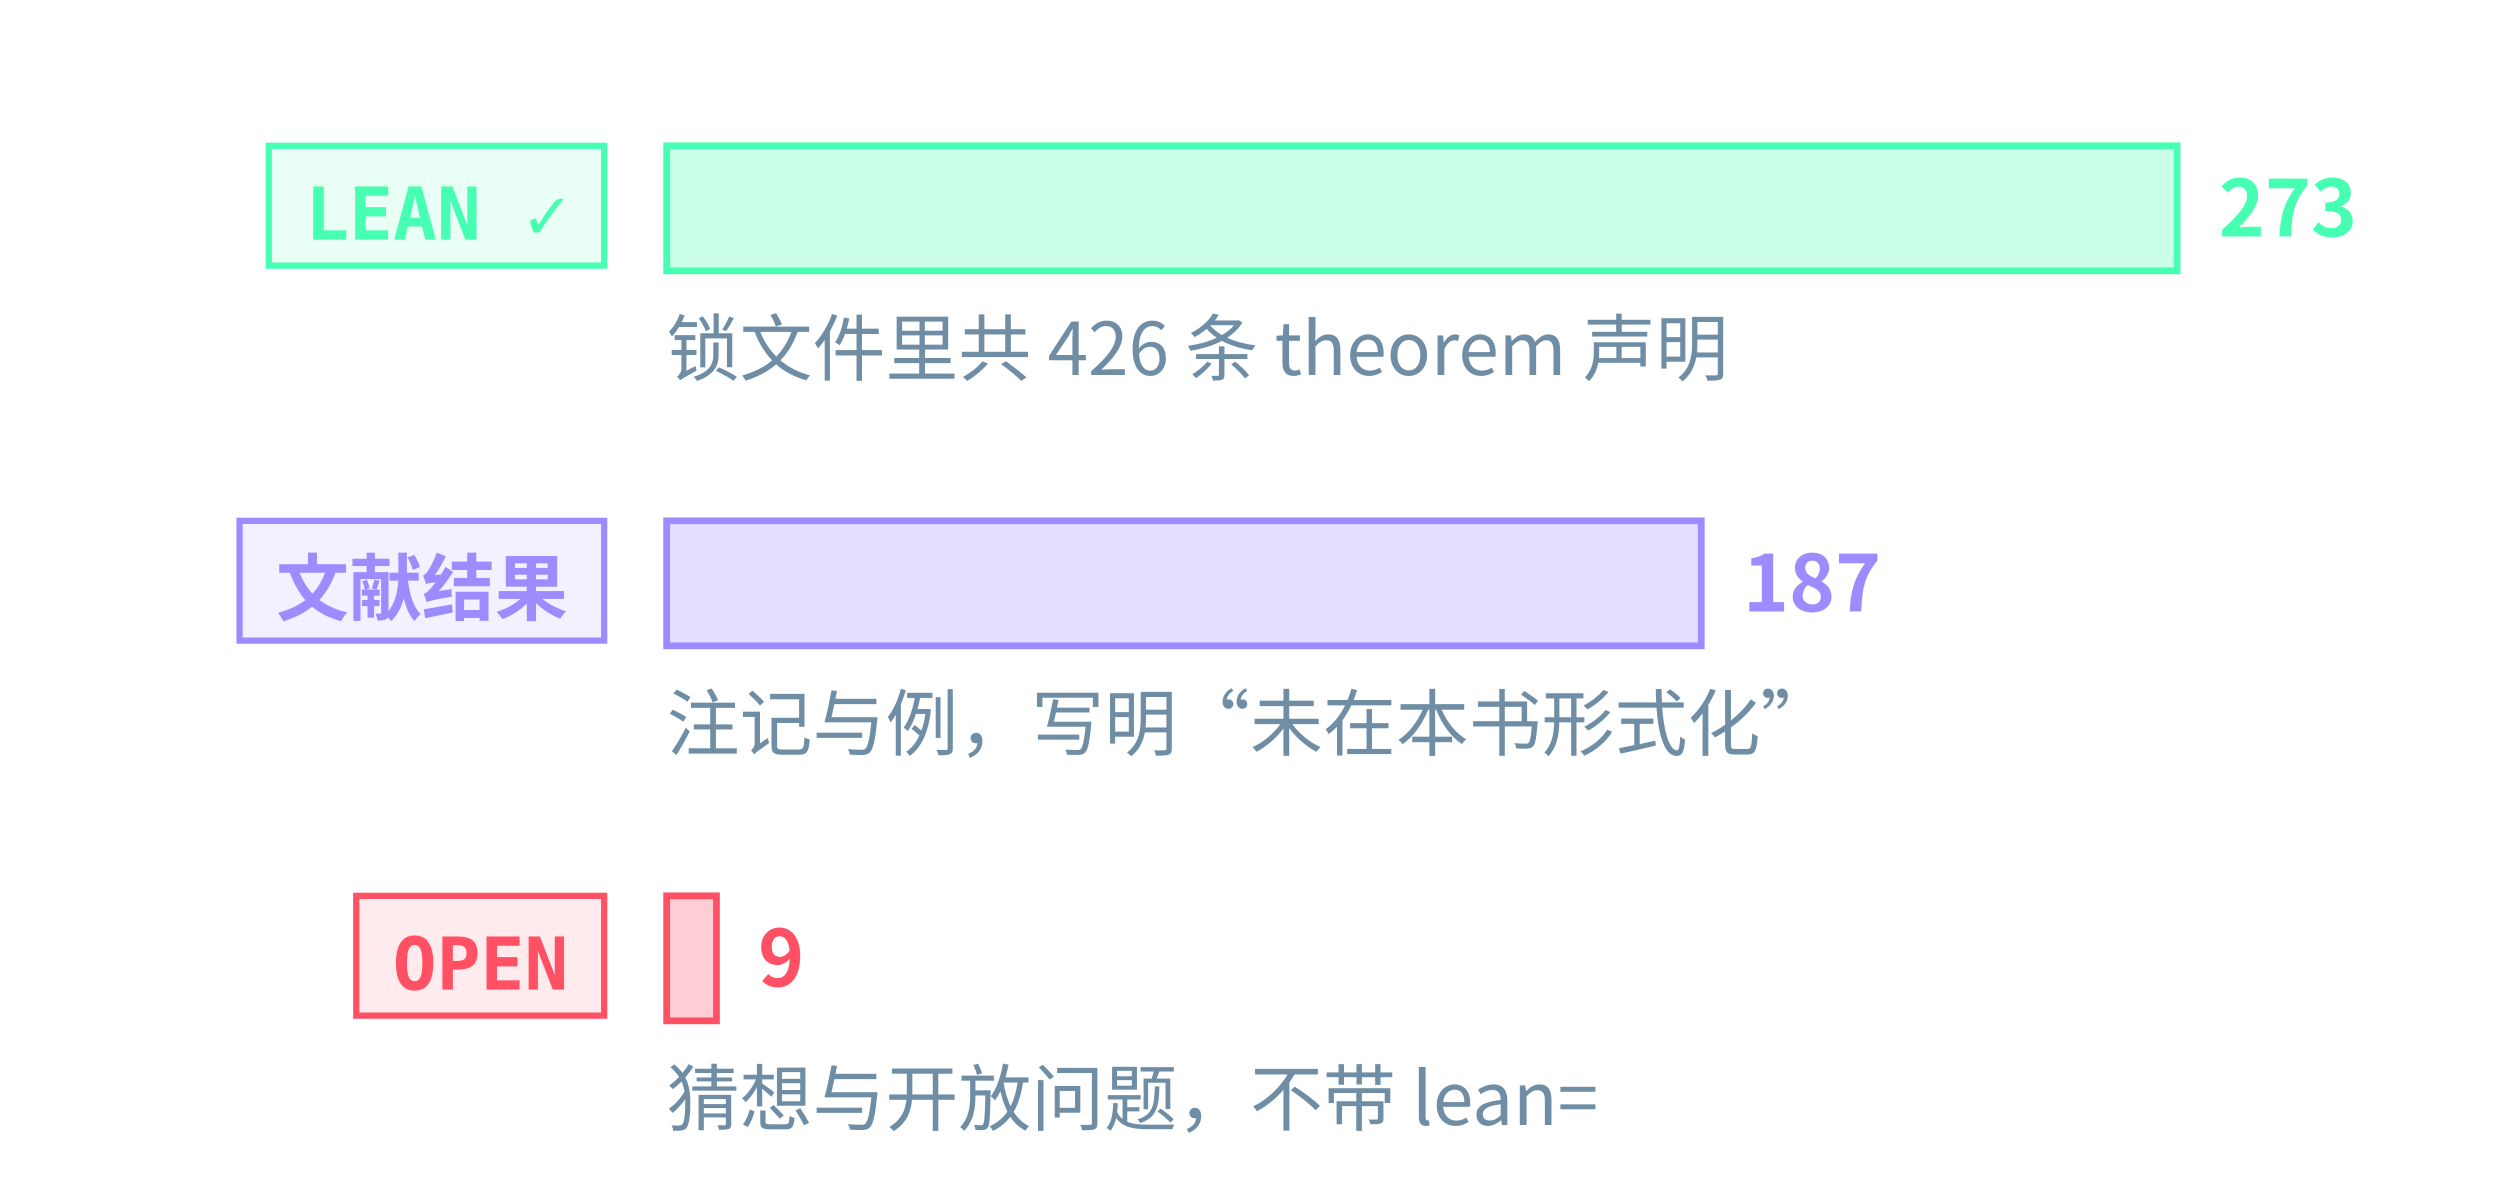
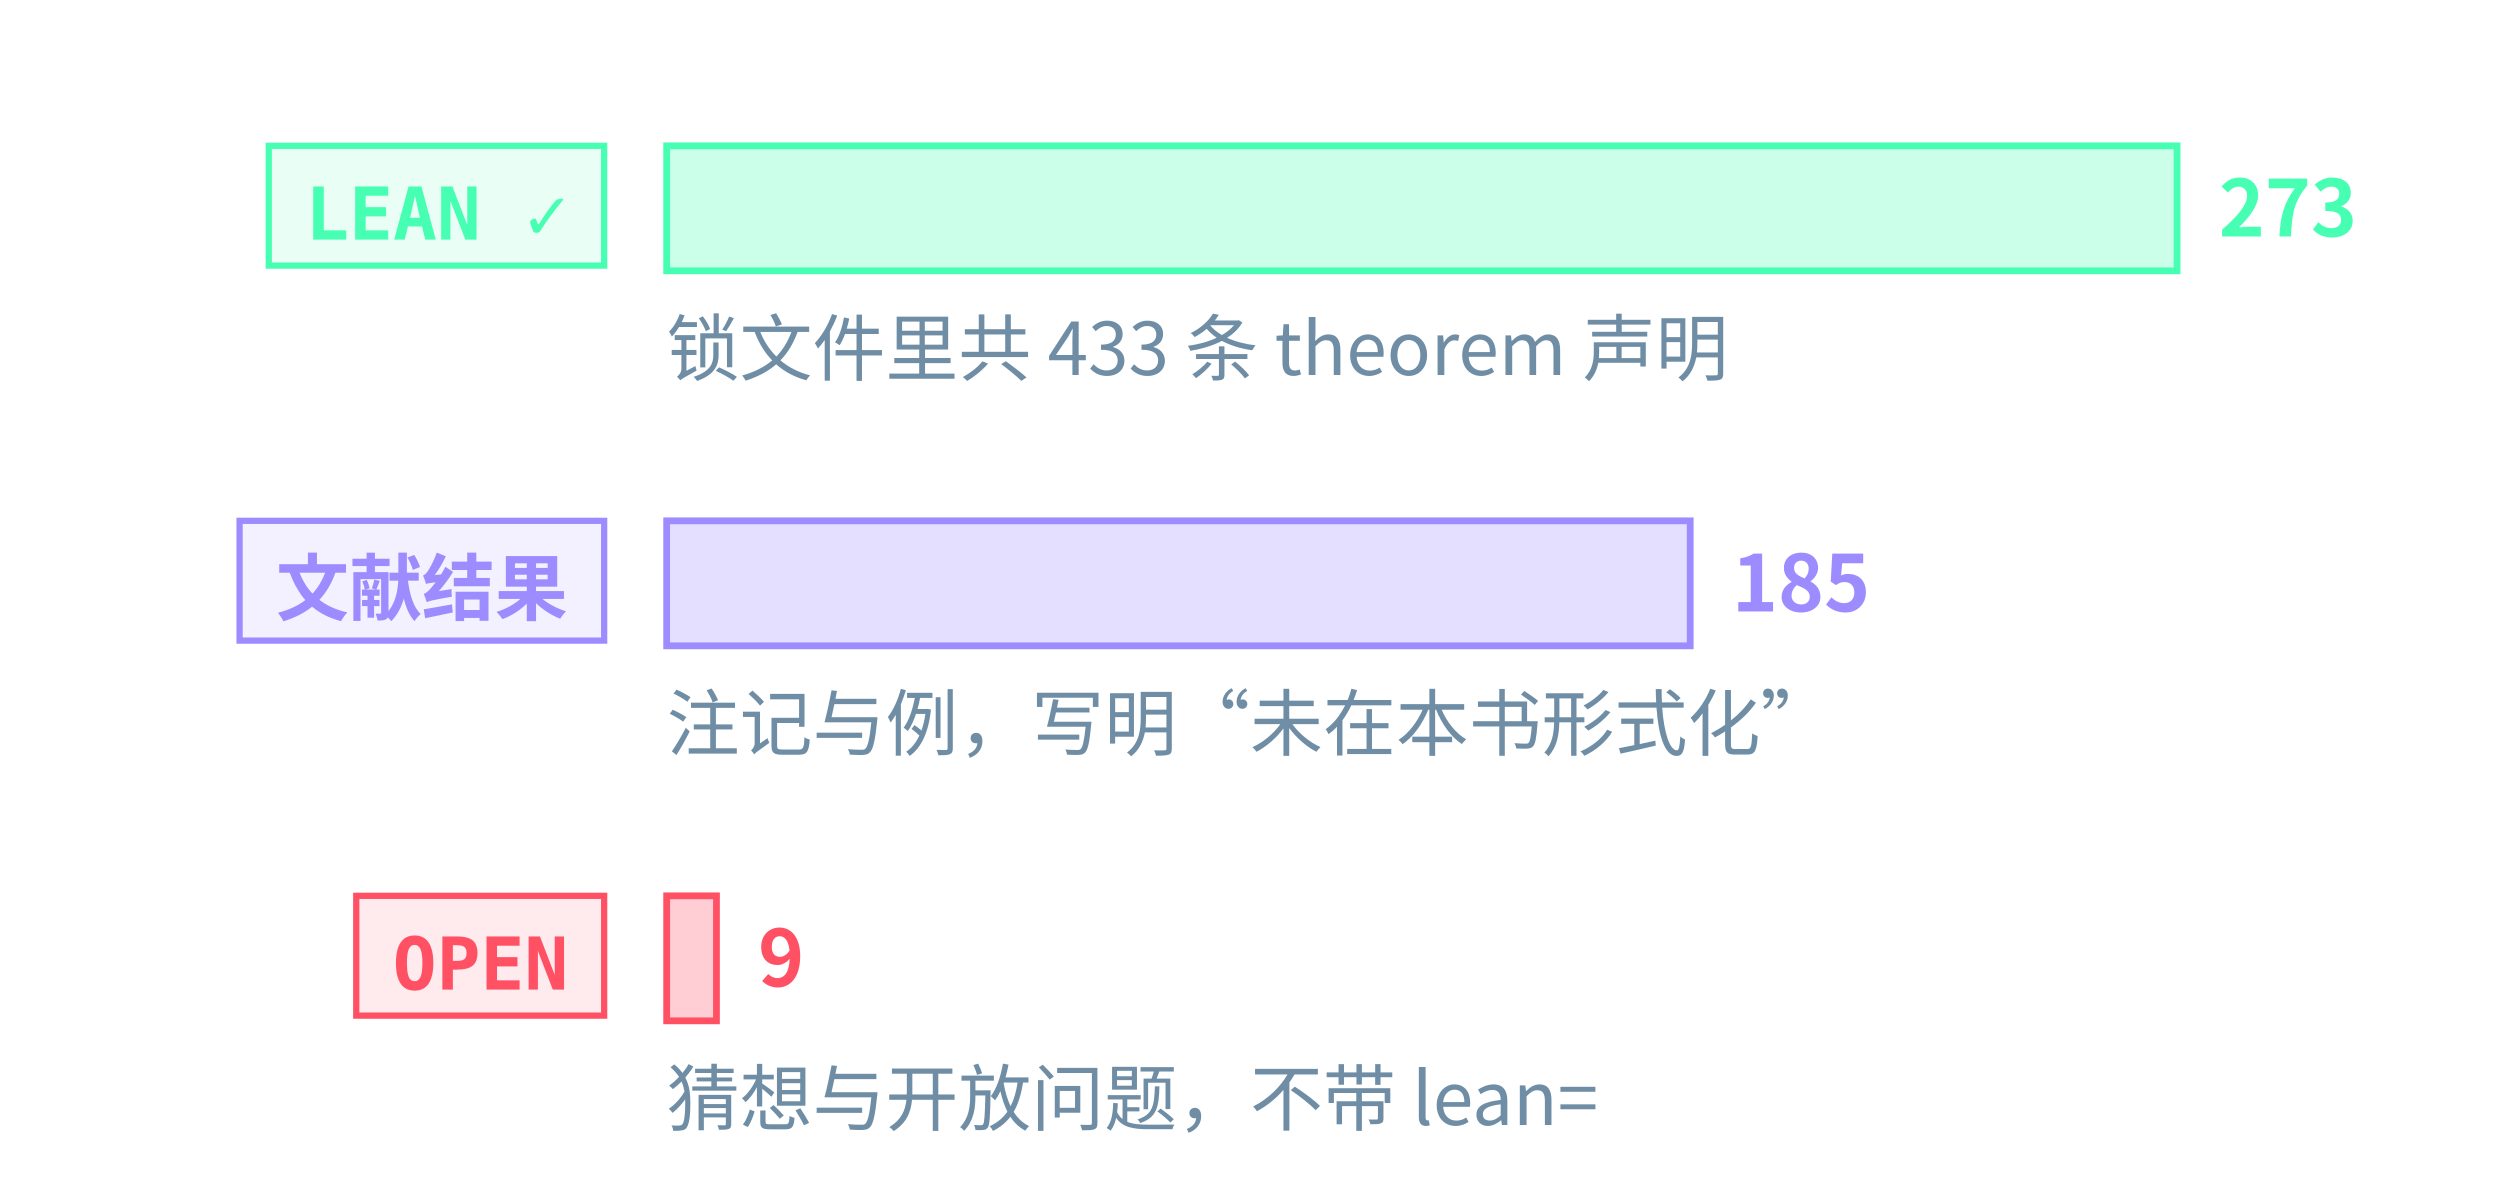
<svg xmlns="http://www.w3.org/2000/svg" class="tr-fig" data-tr-fig="prelude-three-tiers" data-lang="zh" viewBox="0 0 480 230" width="480" height="230" font-family="'Noto Sans SC', 'Noto Sans CJK SC', 'Source Sans 3', 'PingFang SC', 'Microsoft YaHei', system-ui, sans-serif" role="img" aria-label="三条横条，各配一个标签。最上面一条绿色，标签 LEAN ✓，是带 Lean 引用的定理、引理、命题与推论的条数，最长；中间一条紫色，标签“文献结果”，是标明文献结果的注记与例的条数；最下面一条红色，标签 OPEN，是开放猜想与开放问题的条数，很短。每条横条末端写着条数，绿色一条下面另注锁文件里 theorem 声明的条数。">
  <style>.ts-ink{stroke:#d4efff}.tf-ink{fill:#d4efff}.ts-dim{stroke:#6f8ea5}.tf-dim{fill:#6f8ea5}.ts-faint{stroke:#34506a}.tf-faint{fill:#34506a}.ts-edge{stroke:#143049}.tf-edge{fill:#143049}.ts-hot{stroke:#1f5d7c}.tf-hot{fill:#1f5d7c}.ts-bg{stroke:#03060c}.tf-bg{fill:#03060c}.ts-panel{stroke:#07101b}.tf-panel{fill:#07101b}.ts-sheet{stroke:#050c16}.tf-sheet{fill:#050c16}.ts-cyan{stroke:#19f0ff}.tf-cyan{fill:#19f0ff}.ts-magenta{stroke:#ff2fd0}.tf-magenta{fill:#ff2fd0}.ts-amber{stroke:#ffc83d}.tf-amber{fill:#ffc83d}.ts-violet{stroke:#9d8cff}.tf-violet{fill:#9d8cff}.ts-ok{stroke:#46ffb2}.tf-ok{fill:#46ffb2}.ts-warn{stroke:#ff5064}.tf-warn{fill:#ff5064}.ts-blue{stroke:#2a7bff}.tf-blue{fill:#2a7bff}.ts-orange{stroke:#ff8a3c}.tf-orange{fill:#ff8a3c}.ts-sigma{stroke:#cfe3ff}.tf-sigma{fill:#cfe3ff}</style>
  <rect x="51.6" y="28" width="64.4" height="23" class="ts-ok tf-ok" stroke-width="1.2" fill-opacity="0.12" />
  <text class="tf-ok tr-fig-mono" x="58.6" y="46" font-size="14" font-family="'JetBrains Mono', 'DejaVu Sans Mono', ui-monospace, Menlo, Consolas, monospace" font-weight="600">LEAN ✓</text>
  <rect x="128" y="28" width="290" height="24" class="ts-ok tf-ok" stroke-width="1.3" fill-opacity="0.28" />
  <text class="tf-ok" x="426" y="45.4" font-size="15" font-weight="600">273</text>
  <rect x="46" y="100" width="70" height="23" class="ts-violet tf-violet" stroke-width="1.2" fill-opacity="0.12" />
  <text class="tf-violet tr-fig-mono" x="53" y="118" font-size="14" font-family="'JetBrains Mono', 'DejaVu Sans Mono', ui-monospace, Menlo, Consolas, monospace" font-weight="600">文献结果</text>
-   <rect x="128" y="100" width="198.64" height="24" class="ts-violet tf-violet" stroke-width="1.3" fill-opacity="0.28" />
-   <text class="tf-violet" x="334.64" y="117.4" font-size="15" font-weight="600">187</text>
+   <rect x="128" y="100" width="196.52" height="24" class="ts-violet tf-violet" stroke-width="1.3" fill-opacity="0.28" />
+   <text class="tf-violet" x="332.52" y="117.4" font-size="15" font-weight="600">185</text>
  <rect x="68.4" y="172" width="47.6" height="23" class="ts-warn tf-warn" stroke-width="1.2" fill-opacity="0.12" />
  <text class="tf-warn tr-fig-mono" x="75.4" y="190" font-size="14" font-family="'JetBrains Mono', 'DejaVu Sans Mono', ui-monospace, Menlo, Consolas, monospace" font-weight="600">OPEN</text>
  <rect x="128" y="172" width="9.56" height="24" class="ts-warn tf-warn" stroke-width="1.3" fill-opacity="0.28" />
  <text class="tf-warn" x="145.56" y="189.4" font-size="15" font-weight="600">9</text>
-   <text class="tf-dim" x="128" y="72" font-size="14">锁文件里共 426 条 theorem 声明</text>
+   <text class="tf-dim" x="128" y="72" font-size="14">锁文件里共 433 条 theorem 声明</text>
  <text class="tf-dim" x="128" y="144" font-size="14">注记与例，写明“未在本书形式化”</text>
  <text class="tf-dim" x="128" y="216" font-size="14">猜想与开放问题，不带 lean=</text>
</svg>
